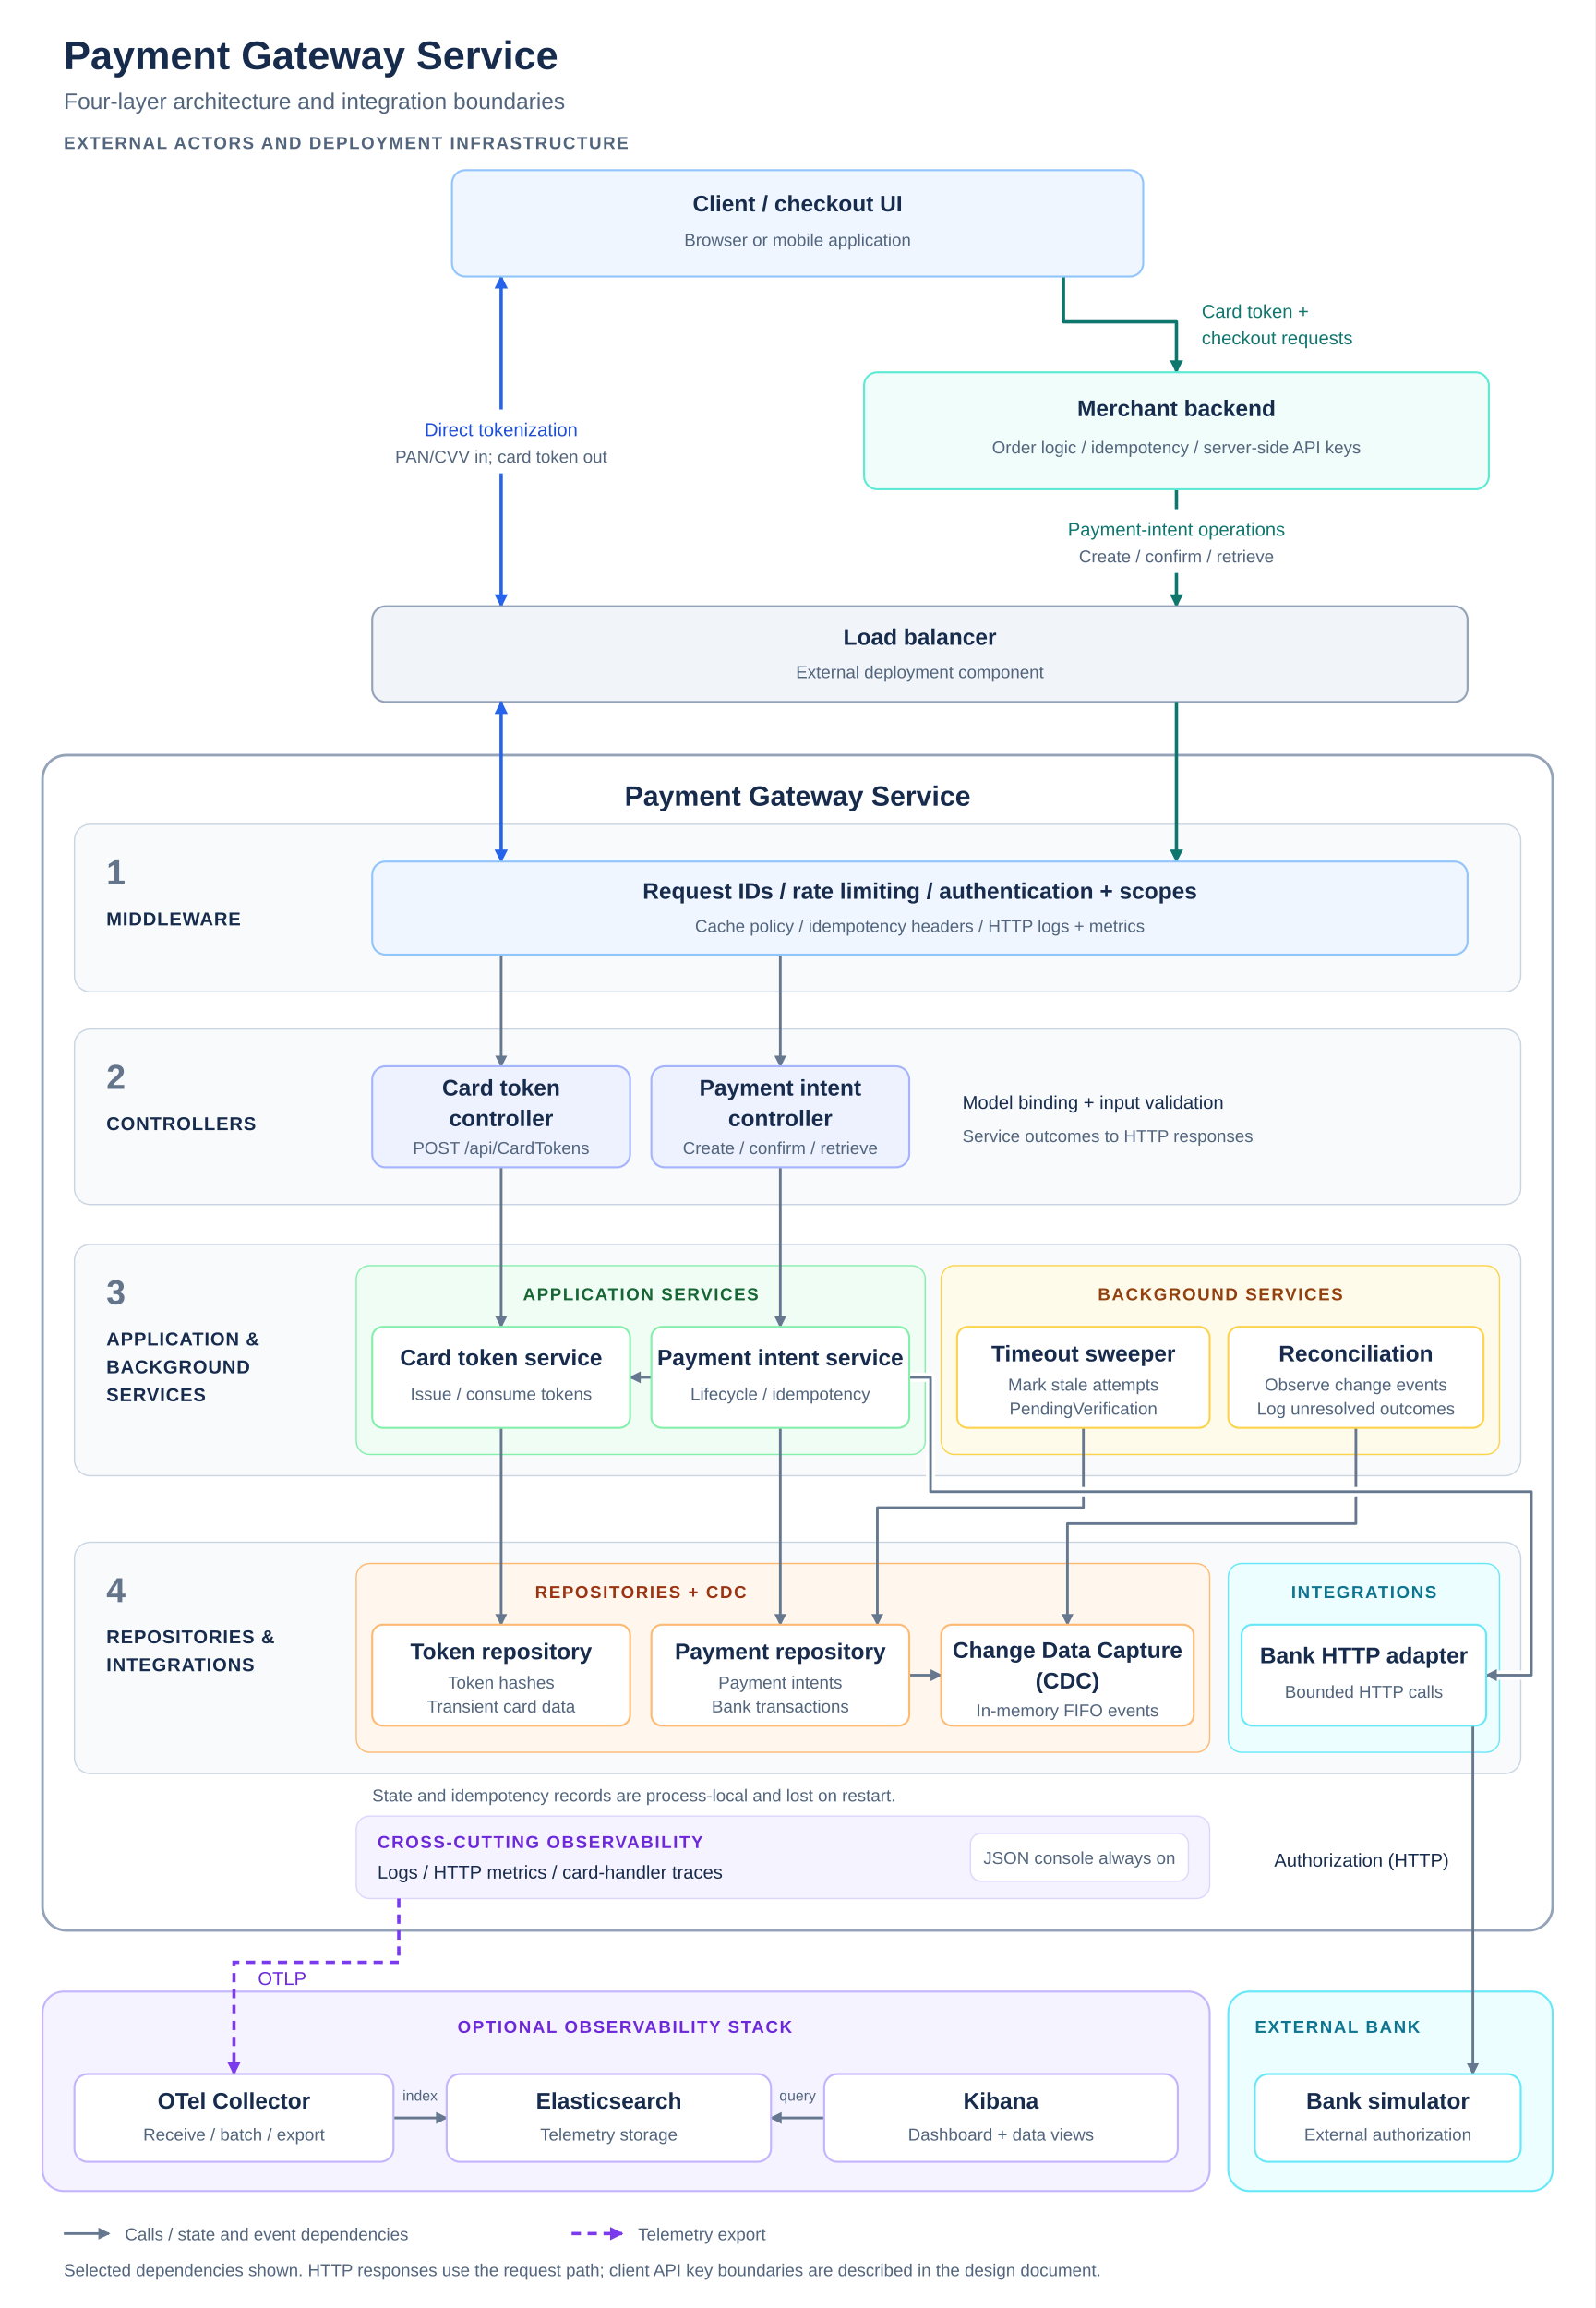
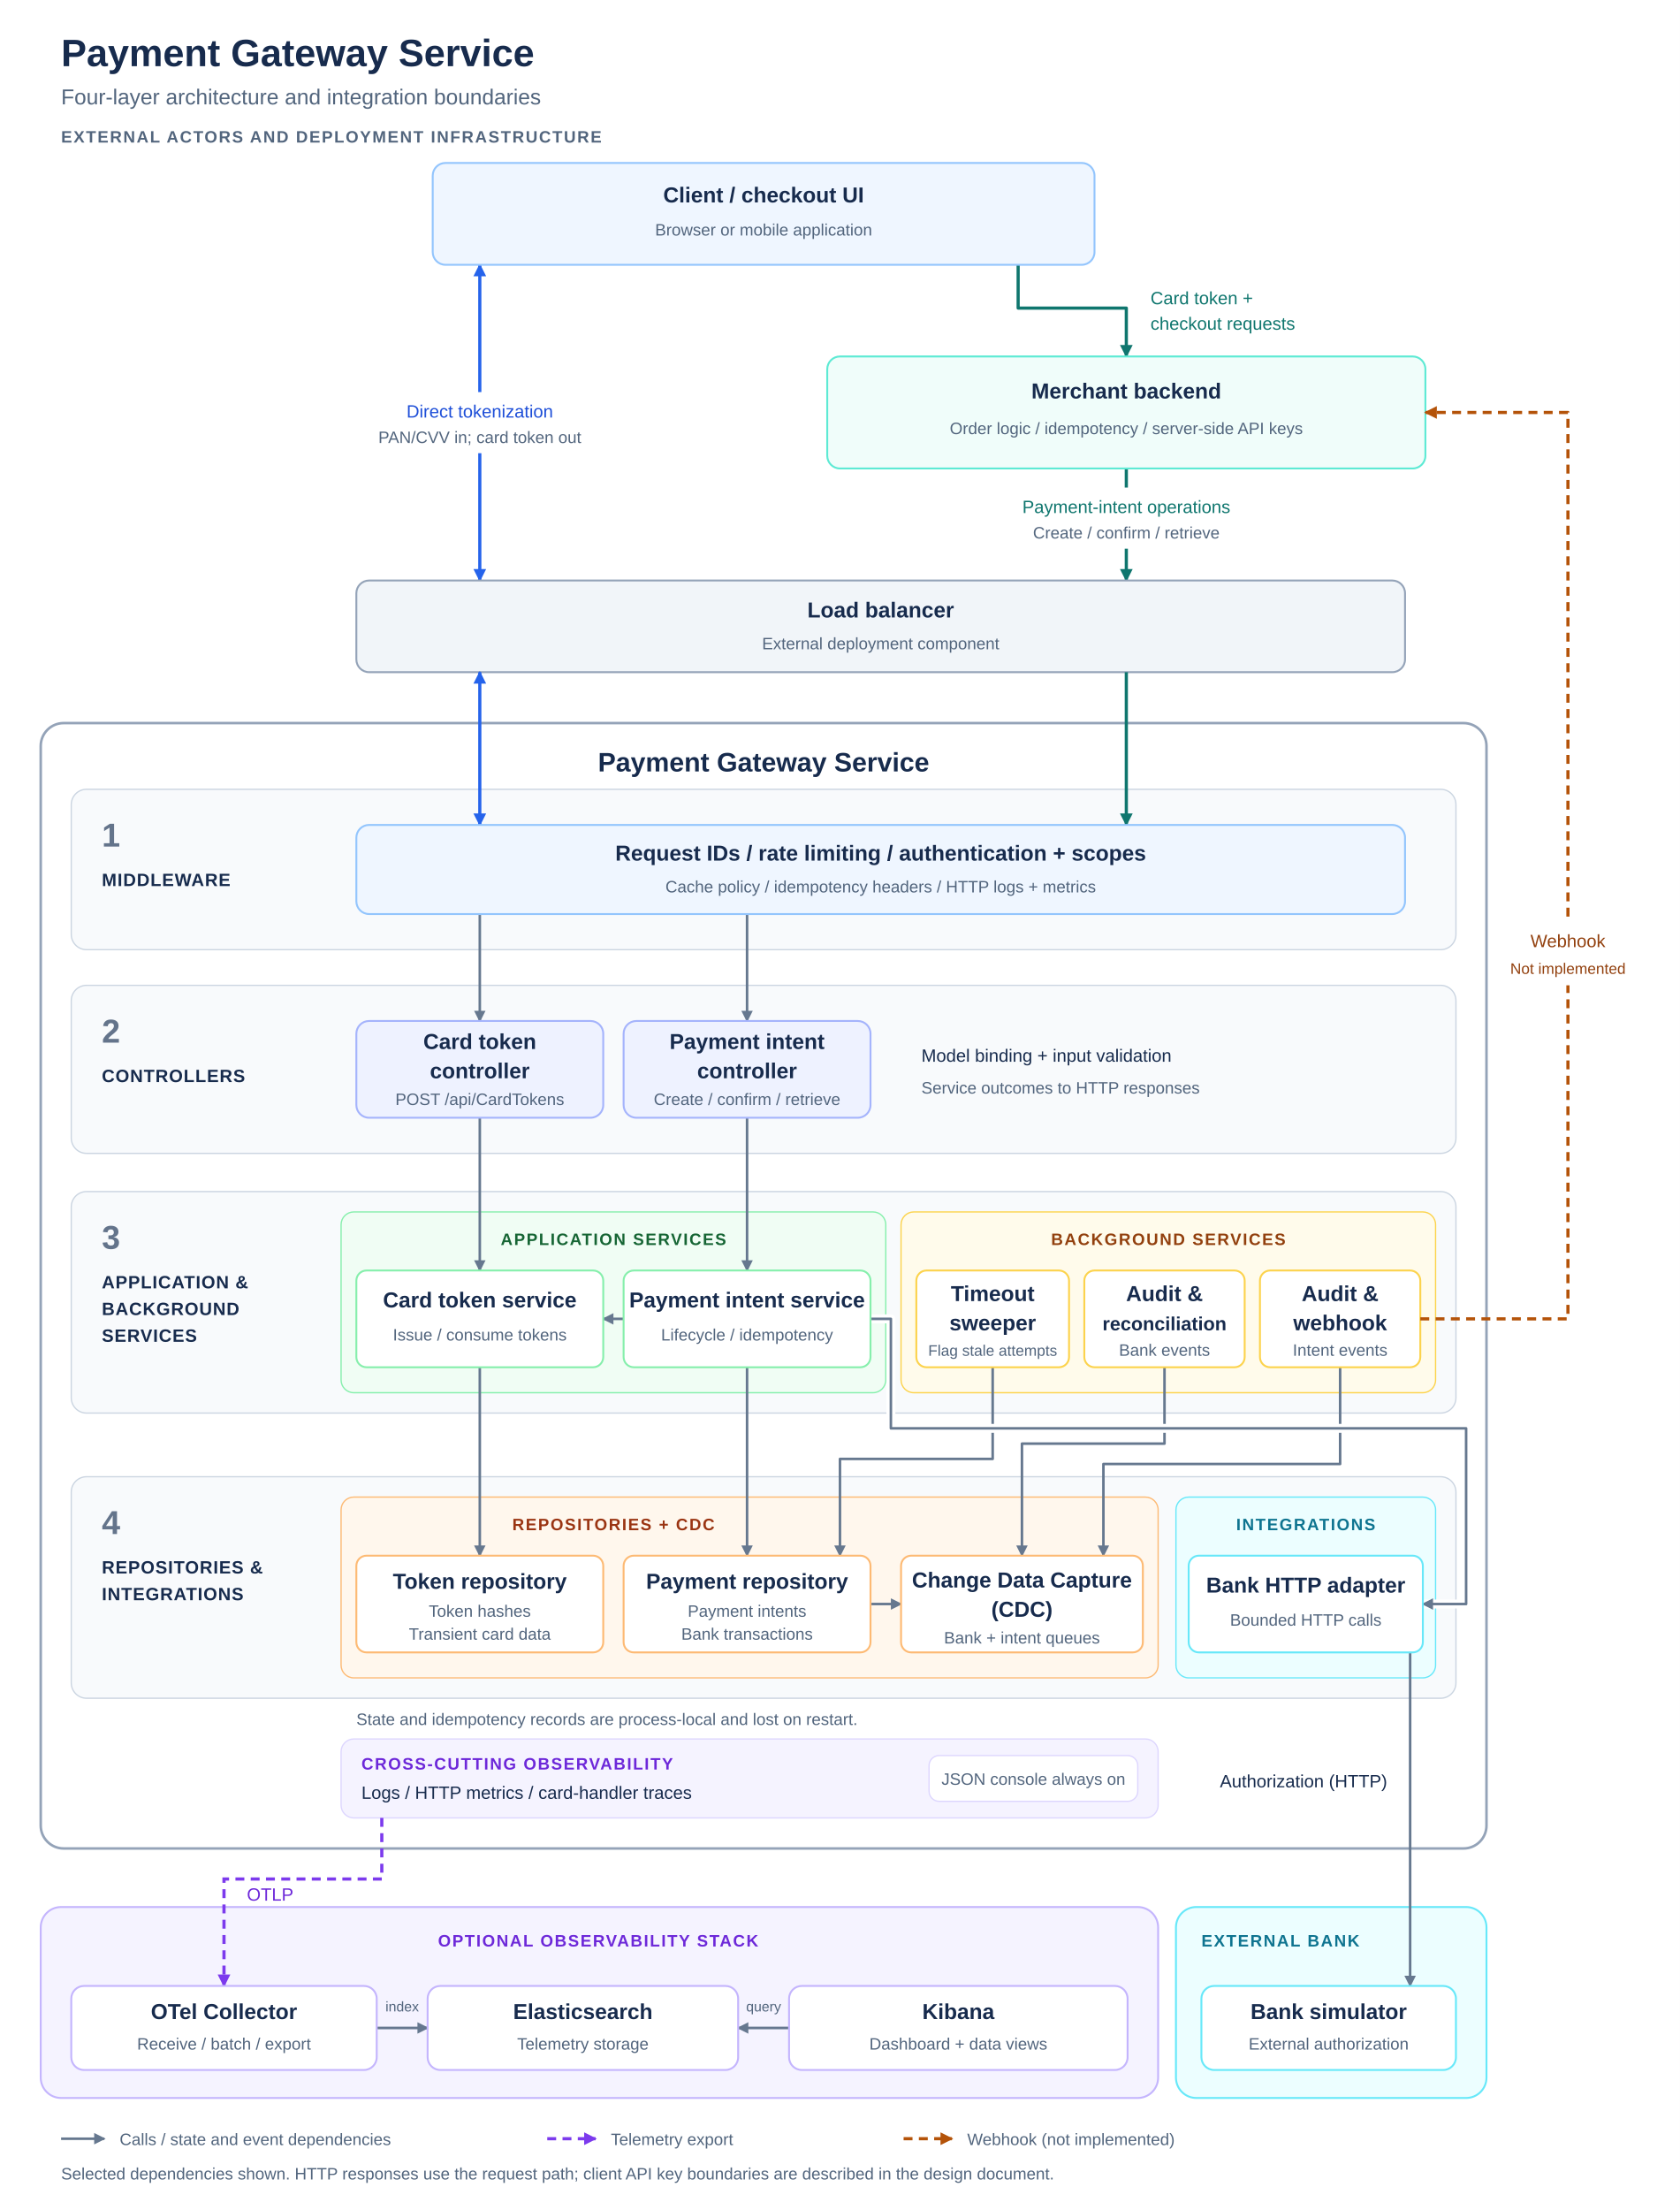
- <svg xmlns="http://www.w3.org/2000/svg" width="1200" height="1736" viewBox="0 0 1200 1736" role="img" aria-labelledby="title description">
+ <svg xmlns="http://www.w3.org/2000/svg" width="1320" height="1736" viewBox="0 0 1320 1736" role="img" aria-labelledby="title description">
  <defs>
    <style>
      text { font-family: "Segoe UI", Arial, sans-serif; fill: #172b4d; }
      .title { font-size: 30px; font-weight: 700; }
      .subtitle { font-size: 17px; fill: #52657d; }
      .section { font-size: 13px; font-weight: 700; letter-spacing: 1.1px; }
      .layer-name { font-size: 14px; font-weight: 700; letter-spacing: 0.6px; }
      .layer-number { font-size: 26px; font-weight: 700; fill: #64748b; }
      .node-title { font-size: 17px; font-weight: 600; }
      .node-detail { font-size: 13px; fill: #52657d; }
      .label { font-size: 14px; font-weight: 500; }
      .note { font-size: 13px; fill: #52657d; }
      .dependency { fill: none; stroke: #66788f; stroke-width: 2; stroke-linejoin: round; }
      .client-path { fill: none; stroke: #2563eb; stroke-width: 2.5; stroke-linejoin: round; }
      .merchant-path { fill: none; stroke: #0f766e; stroke-width: 2.5; stroke-linejoin: round; }
      .telemetry-path { fill: none; stroke: #7c3aed; stroke-width: 2.5; stroke-dasharray: 7 5; }
+       .webhook-path { fill: none; stroke: #b45309; stroke-width: 2.5; stroke-dasharray: 7 5; stroke-linejoin: round; }
    </style>
    <marker id="arrow" markerWidth="9" markerHeight="9" refX="8" refY="4.5" orient="auto" markerUnits="userSpaceOnUse">
      <path d="M0 0 L9 4.5 L0 9 Z" fill="#66788f" />
    </marker>
    <marker id="blue-arrow" markerWidth="10" markerHeight="10" refX="9" refY="5" orient="auto-start-reverse" markerUnits="userSpaceOnUse">
      <path d="M0 0 L10 5 L0 10 Z" fill="#2563eb" />
    </marker>
    <marker id="teal-arrow" markerWidth="10" markerHeight="10" refX="9" refY="5" orient="auto" markerUnits="userSpaceOnUse">
      <path d="M0 0 L10 5 L0 10 Z" fill="#0f766e" />
    </marker>
    <marker id="purple-arrow" markerWidth="10" markerHeight="10" refX="9" refY="5" orient="auto" markerUnits="userSpaceOnUse">
      <path d="M0 0 L10 5 L0 10 Z" fill="#7c3aed" />
    </marker>
+     <marker id="amber-arrow" markerWidth="10" markerHeight="10" refX="9" refY="5" orient="auto" markerUnits="userSpaceOnUse">
+       <path d="M0 0 L10 5 L0 10 Z" fill="#b45309" />
+     </marker>
  </defs>
-   <rect width="1200" height="1736" fill="#ffffff" />
+   <rect width="1320" height="1736" fill="#ffffff" />
  <text x="48" y="52" class="title">Payment Gateway Service</text>
  <text x="48" y="82" class="subtitle">Four-layer architecture and integration boundaries</text>
  <text x="48" y="112" class="section" style="fill:#52657d">EXTERNAL ACTORS AND DEPLOYMENT INFRASTRUCTURE</text>
  <path d="M800 208 V242 H885 V280" class="merchant-path" marker-end="url(#teal-arrow)" />
  <path d="M377 208 V456" class="client-path" marker-start="url(#blue-arrow)" marker-end="url(#blue-arrow)" />
  <path d="M885 368 V456" class="merchant-path" marker-end="url(#teal-arrow)" />
  <g class="node" id="client">
    <rect x="340" y="128" width="520" height="80" rx="10" fill="#eff6ff" stroke="#93c5fd" stroke-width="1.5" />
    <text x="600" y="159" text-anchor="middle" class="node-title">Client / checkout UI</text>
    <text x="600" y="185" text-anchor="middle" class="node-detail">Browser or mobile application</text>
  </g>
  <g class="node" id="merchant-backend">
    <rect x="650" y="280" width="470" height="88" rx="10" fill="#f0fdfa" stroke="#5eead4" stroke-width="1.5" />
    <text x="885" y="313" text-anchor="middle" class="node-title">Merchant backend</text>
    <text x="885" y="341" text-anchor="middle" class="node-detail">Order logic / idempotency / server-side API keys</text>
  </g>
  <g class="node" id="load-balancer">
    <rect x="280" y="456" width="824" height="72" rx="10" fill="#f1f5f9" stroke="#94a3b8" stroke-width="1.5" />
    <text x="692" y="485" text-anchor="middle" class="node-title">Load balancer</text>
    <text x="692" y="510" text-anchor="middle" class="node-detail">External deployment component</text>
  </g>
  <text x="904" y="239" class="label" style="fill:#0f766e">Card token +</text>
  <text x="904" y="259" class="label" style="fill:#0f766e">checkout requests</text>
  <rect x="247" y="308" width="260" height="48" rx="8" fill="#ffffff" />
  <text x="377" y="328" text-anchor="middle" class="label" style="fill:#1d4ed8">Direct tokenization</text>
  <text x="377" y="348" text-anchor="middle" class="node-detail">PAN/CVV in; card token out</text>
  <rect x="745" y="383" width="280" height="48" rx="8" fill="#ffffff" />
  <text x="885" y="403" text-anchor="middle" class="label" style="fill:#0f766e">Payment-intent operations</text>
  <text x="885" y="423" text-anchor="middle" class="node-detail">Create / confirm / retrieve</text>
  <g id="service-and-dependencies" transform="translate(0 128)">
    <rect x="32" y="440" width="1136" height="884" rx="18" fill="#ffffff" stroke="#94a3b8" stroke-width="2" />
    <text x="600" y="478" text-anchor="middle" font-size="21" font-weight="700">Payment Gateway Service</text>
    <g class="layer" id="middleware-layer">
      <rect x="56" y="492" width="1088" height="126" rx="12" fill="#f8fafc" stroke="#cbd5e1" />
      <text x="80" y="537" class="layer-number">1</text>
      <text x="80" y="568" class="layer-name">MIDDLEWARE</text>
    </g>
    <g class="layer" id="controller-layer">
      <rect x="56" y="646" width="1088" height="132" rx="12" fill="#f8fafc" stroke="#cbd5e1" />
      <text x="80" y="691" class="layer-number">2</text>
      <text x="80" y="722" class="layer-name">CONTROLLERS</text>
    </g>
    <g class="layer" id="services-layer">
      <rect x="56" y="808" width="1088" height="174" rx="12" fill="#f8fafc" stroke="#cbd5e1" />
      <text x="80" y="853" class="layer-number">3</text>
      <text x="80" y="884" class="layer-name">APPLICATION &amp;</text>
      <text x="80" y="905" class="layer-name">BACKGROUND</text>
      <text x="80" y="926" class="layer-name">SERVICES</text>
      <rect x="268" y="824" width="428" height="142" rx="10" fill="#f0fdf4" stroke="#86efac" />
      <text x="482" y="850" text-anchor="middle" class="section" style="fill:#166534">APPLICATION SERVICES</text>
      <rect x="708" y="824" width="420" height="142" rx="10" fill="#fffbeb" stroke="#fcd34d" />
      <text x="918" y="850" text-anchor="middle" class="section" style="fill:#92400e">BACKGROUND SERVICES</text>
    </g>
    <g class="layer" id="repository-integration-layer">
      <rect x="56" y="1032" width="1088" height="174" rx="12" fill="#f8fafc" stroke="#cbd5e1" />
      <text x="80" y="1077" class="layer-number">4</text>
      <text x="80" y="1108" class="layer-name">REPOSITORIES &amp;</text>
      <text x="80" y="1129" class="layer-name">INTEGRATIONS</text>
      <rect x="268" y="1048" width="642" height="142" rx="10" fill="#fff7ed" stroke="#fdba74" />
      <text x="482" y="1074" text-anchor="middle" class="section" style="fill:#9a3412">REPOSITORIES + CDC</text>
      <rect x="924" y="1048" width="204" height="142" rx="10" fill="#ecfeff" stroke="#67e8f9" />
      <text x="1026" y="1074" text-anchor="middle" class="section" style="fill:#0e7490">INTEGRATIONS</text>
    </g>
    <rect x="268" y="1238" width="642" height="62" rx="10" fill="#f5f3ff" stroke="#ddd6fe" />
    <text x="284" y="1262" class="section" style="fill:#6d28d9">CROSS-CUTTING OBSERVABILITY</text>
    <text x="284" y="1285" font-size="14">Logs / HTTP metrics / card-handler traces</text>
    <rect x="730" y="1251" width="164" height="36" rx="8" fill="#ffffff" stroke="#ddd6fe" />
    <text x="812" y="1274" text-anchor="middle" class="node-detail">JSON console always on</text>
    <rect x="32" y="1370" width="878" height="150" rx="16" fill="#f5f3ff" stroke="#c4b5fd" stroke-width="1.5" />
    <text x="470" y="1401" text-anchor="middle" class="section" style="fill:#6d28d9">OPTIONAL OBSERVABILITY STACK</text>
    <rect x="924" y="1370" width="244" height="150" rx="16" fill="#ecfeff" stroke="#67e8f9" stroke-width="1.5" />
    <text x="944" y="1401" class="section" style="fill:#0e7490">EXTERNAL BANK</text>
    <path d="M377 400 V520" class="client-path" marker-start="url(#blue-arrow)" marker-end="url(#blue-arrow)" />
    <path d="M885 400 V520" class="merchant-path" marker-end="url(#teal-arrow)" />
    <path d="M377 590 V674" class="dependency" marker-end="url(#arrow)" />
    <path d="M587 590 V674" class="dependency" marker-end="url(#arrow)" />
    <path d="M377 750 V870" class="dependency" marker-end="url(#arrow)" />
    <path d="M587 750 V870" class="dependency" marker-end="url(#arrow)" />
    <path d="M490 908 H474" class="dependency" marker-end="url(#arrow)" />
    <path d="M377 946 V1094" class="dependency" marker-end="url(#arrow)" />
    <path d="M587 946 V1094" class="dependency" marker-end="url(#arrow)" />
-     <path d="M815 946 V1006 H660 V1094" class="dependency" marker-end="url(#arrow)" />
-     <path d="M1020 946 V1018 H803 V1094" class="dependency" marker-end="url(#arrow)" />
+     <path d="M780 946 V1018 H660 V1094" class="dependency" marker-end="url(#arrow)" />
+     <path d="M915 946 V1006 H803 V1094" class="dependency" marker-end="url(#arrow)" />
+     <path d="M1053 946 V1022 H867 V1094" class="dependency" marker-end="url(#arrow)" />
    <path d="M684 1132 H708" class="dependency" marker-end="url(#arrow)" />
    <path d="M684 908 H700 V994 H1152 V1132 H1118" fill="none" stroke="#ffffff" stroke-width="7" stroke-linejoin="round" />
    <path d="M684 908 H700 V994 H1152 V1132 H1118" class="dependency" marker-end="url(#arrow)" />
    <path d="M1108 1170 V1432" class="dependency" marker-end="url(#arrow)" />
    <path d="M300 1300 V1348 H176 V1432" class="telemetry-path" marker-end="url(#purple-arrow)" />
    <path d="M296 1465 H336" class="dependency" marker-end="url(#arrow)" />
    <path d="M620 1465 H580" class="dependency" marker-end="url(#arrow)" />
    <g class="node" id="middleware">
      <rect x="280" y="520" width="824" height="70" rx="10" fill="#eff6ff" stroke="#93c5fd" stroke-width="1.5" />
      <text x="692" y="548" text-anchor="middle" class="node-title">Request IDs / rate limiting / authentication + scopes</text>
      <text x="692" y="573" text-anchor="middle" class="node-detail">Cache policy / idempotency headers / HTTP logs + metrics</text>
    </g>
    <g class="node" id="token-controller">
      <rect x="280" y="674" width="194" height="76" rx="10" fill="#eef2ff" stroke="#a5b4fc" stroke-width="1.5" />
      <text x="377" y="696" text-anchor="middle" class="node-title">Card token</text>
      <text x="377" y="719" text-anchor="middle" class="node-title">controller</text>
      <text x="377" y="740" text-anchor="middle" class="node-detail">POST /api/CardTokens</text>
    </g>
    <g class="node" id="intent-controller">
      <rect x="490" y="674" width="194" height="76" rx="10" fill="#eef2ff" stroke="#a5b4fc" stroke-width="1.5" />
      <text x="587" y="696" text-anchor="middle" class="node-title">Payment intent</text>
      <text x="587" y="719" text-anchor="middle" class="node-title">controller</text>
      <text x="587" y="740" text-anchor="middle" class="node-detail">Create / confirm / retrieve</text>
    </g>
    <text x="724" y="706" class="label">Model binding + input validation</text>
    <text x="724" y="731" class="note">Service outcomes to HTTP responses</text>
    <g class="node" id="card-service">
      <rect x="280" y="870" width="194" height="76" rx="8" fill="#ffffff" stroke="#86efac" stroke-width="1.5" />
      <text x="377" y="899" text-anchor="middle" class="node-title">Card token service</text>
      <text x="377" y="925" text-anchor="middle" class="node-detail">Issue / consume tokens</text>
    </g>
    <g class="node" id="payment-service">
      <rect x="490" y="870" width="194" height="76" rx="8" fill="#ffffff" stroke="#86efac" stroke-width="1.5" />
      <text x="587" y="899" text-anchor="middle" class="node-title">Payment intent service</text>
      <text x="587" y="925" text-anchor="middle" class="node-detail">Lifecycle / idempotency</text>
    </g>
    <g class="node" id="timeout-sweeper">
-       <rect x="720" y="870" width="190" height="76" rx="8" fill="#ffffff" stroke="#fcd34d" stroke-width="1.5" />
-       <text x="815" y="896" text-anchor="middle" class="node-title">Timeout sweeper</text>
-       <text x="815" y="918" text-anchor="middle" class="node-detail">Mark stale attempts</text>
-       <text x="815" y="936" text-anchor="middle" class="node-detail">PendingVerification</text>
-     </g>
-     <g class="node" id="reconciliation">
-       <rect x="924" y="870" width="192" height="76" rx="8" fill="#ffffff" stroke="#fcd34d" stroke-width="1.5" />
-       <text x="1020" y="896" text-anchor="middle" class="node-title">Reconciliation</text>
-       <text x="1020" y="918" text-anchor="middle" class="node-detail">Observe change events</text>
-       <text x="1020" y="936" text-anchor="middle" class="node-detail">Log unresolved outcomes</text>
+       <rect x="720" y="870" width="120" height="76" rx="8" fill="#ffffff" stroke="#fcd34d" stroke-width="1.5" />
+       <text x="780" y="894" text-anchor="middle" class="node-title">Timeout</text>
+       <text x="780" y="917" text-anchor="middle" class="node-title">sweeper</text>
+       <text x="780" y="937" text-anchor="middle" class="node-detail" style="font-size:12px">Flag stale attempts</text>
+     </g>
+     <g class="node" id="audit-and-reconciliation">
+       <rect x="852" y="870" width="126" height="76" rx="8" fill="#ffffff" stroke="#fcd34d" stroke-width="1.5" />
+       <text x="915" y="894" text-anchor="middle" class="node-title">Audit &amp;</text>
+       <text x="915" y="917" text-anchor="middle" class="node-title" style="font-size:15px">reconciliation</text>
+       <text x="915" y="937" text-anchor="middle" class="node-detail">Bank events</text>
+     </g>
+     <g class="node" id="audit-and-webhook">
+       <rect x="990" y="870" width="126" height="76" rx="8" fill="#ffffff" stroke="#fcd34d" stroke-width="1.5" />
+       <text x="1053" y="894" text-anchor="middle" class="node-title">Audit &amp;</text>
+       <text x="1053" y="917" text-anchor="middle" class="node-title">webhook</text>
+       <text x="1053" y="937" text-anchor="middle" class="node-detail">Intent events</text>
    </g>
    <g class="node" id="token-repository">
      <rect x="280" y="1094" width="194" height="76" rx="8" fill="#ffffff" stroke="#fdba74" stroke-width="1.5" />
      <text x="377" y="1120" text-anchor="middle" class="node-title">Token repository</text>
      <text x="377" y="1142" text-anchor="middle" class="node-detail">Token hashes</text>
      <text x="377" y="1160" text-anchor="middle" class="node-detail">Transient card data</text>
    </g>
    <g class="node" id="payment-repository">
      <rect x="490" y="1094" width="194" height="76" rx="8" fill="#ffffff" stroke="#fdba74" stroke-width="1.5" />
      <text x="587" y="1120" text-anchor="middle" class="node-title">Payment repository</text>
      <text x="587" y="1142" text-anchor="middle" class="node-detail">Payment intents</text>
      <text x="587" y="1160" text-anchor="middle" class="node-detail">Bank transactions</text>
    </g>
    <g class="node" id="change-data-capture">
      <rect x="708" y="1094" width="190" height="76" rx="8" fill="#ffffff" stroke="#fdba74" stroke-width="1.5" />
      <text x="803" y="1119" text-anchor="middle" class="node-title">Change Data Capture</text>
      <text x="803" y="1142" text-anchor="middle" class="node-title">(CDC)</text>
-       <text x="803" y="1163" text-anchor="middle" class="node-detail">In-memory FIFO events</text>
+       <text x="803" y="1163" text-anchor="middle" class="node-detail">Bank + intent queues</text>
    </g>
    <g class="node" id="bank-adapter">
      <rect x="934" y="1094" width="184" height="76" rx="8" fill="#ffffff" stroke="#67e8f9" stroke-width="1.5" />
      <text x="1026" y="1123" text-anchor="middle" class="node-title">Bank HTTP adapter</text>
      <text x="1026" y="1149" text-anchor="middle" class="node-detail">Bounded HTTP calls</text>
    </g>
    <g class="node" id="collector">
      <rect x="56" y="1432" width="240" height="66" rx="10" fill="#ffffff" stroke="#c4b5fd" stroke-width="1.5" />
      <text x="176" y="1458" text-anchor="middle" class="node-title">OTel Collector</text>
      <text x="176" y="1482" text-anchor="middle" class="node-detail">Receive / batch / export</text>
    </g>
    <g class="node" id="elasticsearch">
      <rect x="336" y="1432" width="244" height="66" rx="10" fill="#ffffff" stroke="#c4b5fd" stroke-width="1.5" />
      <text x="458" y="1458" text-anchor="middle" class="node-title">Elasticsearch</text>
      <text x="458" y="1482" text-anchor="middle" class="node-detail">Telemetry storage</text>
    </g>
    <g class="node" id="kibana">
      <rect x="620" y="1432" width="266" height="66" rx="10" fill="#ffffff" stroke="#c4b5fd" stroke-width="1.5" />
      <text x="753" y="1458" text-anchor="middle" class="node-title">Kibana</text>
      <text x="753" y="1482" text-anchor="middle" class="node-detail">Dashboard + data views</text>
    </g>
    <g class="node" id="bank-simulator">
      <rect x="944" y="1432" width="200" height="66" rx="10" fill="#ffffff" stroke="#67e8f9" stroke-width="1.5" />
      <text x="1044" y="1458" text-anchor="middle" class="node-title">Bank simulator</text>
      <text x="1044" y="1482" text-anchor="middle" class="node-detail">External authorization</text>
    </g>
    <text x="280" y="1227" class="note">State and idempotency records are process-local and lost on restart.</text>
    <text x="1090" y="1276" text-anchor="end" class="label">Authorization (HTTP)</text>
    <text x="194" y="1365" class="label" style="fill:#6d28d9">OTLP</text>
    <text x="316" y="1452" text-anchor="middle" font-size="11" style="fill:#52657d">index</text>
    <text x="600" y="1452" text-anchor="middle" font-size="11" style="fill:#52657d">query</text>
    <path d="M48 1552 H82" class="dependency" marker-end="url(#arrow)" />
    <text x="94" y="1557" class="note">Calls / state and event dependencies</text>
    <path d="M430 1552 H468" class="telemetry-path" marker-end="url(#purple-arrow)" />
    <text x="480" y="1557" class="note">Telemetry export</text>
+     <path d="M710 1552 H748" class="webhook-path" marker-end="url(#amber-arrow)" />
+     <text x="760" y="1557" class="note">Webhook (not implemented)</text>
    <text x="48" y="1584" class="note">Selected dependencies shown. HTTP responses use the request path; client API key boundaries are described in the design document.</text>
  </g>
+   <path id="webhook-not-implemented" d="M1116 1036 H1232 V324 H1120" class="webhook-path" marker-end="url(#amber-arrow)" />
+   <rect x="1178" y="724" width="112" height="50" rx="8" fill="#ffffff" />
+   <text x="1232" y="744" text-anchor="middle" class="label" style="fill:#92400e">Webhook</text>
+   <text x="1232" y="765" text-anchor="middle" class="node-detail" style="font-size:12px;fill:#92400e">Not implemented</text>
</svg>
